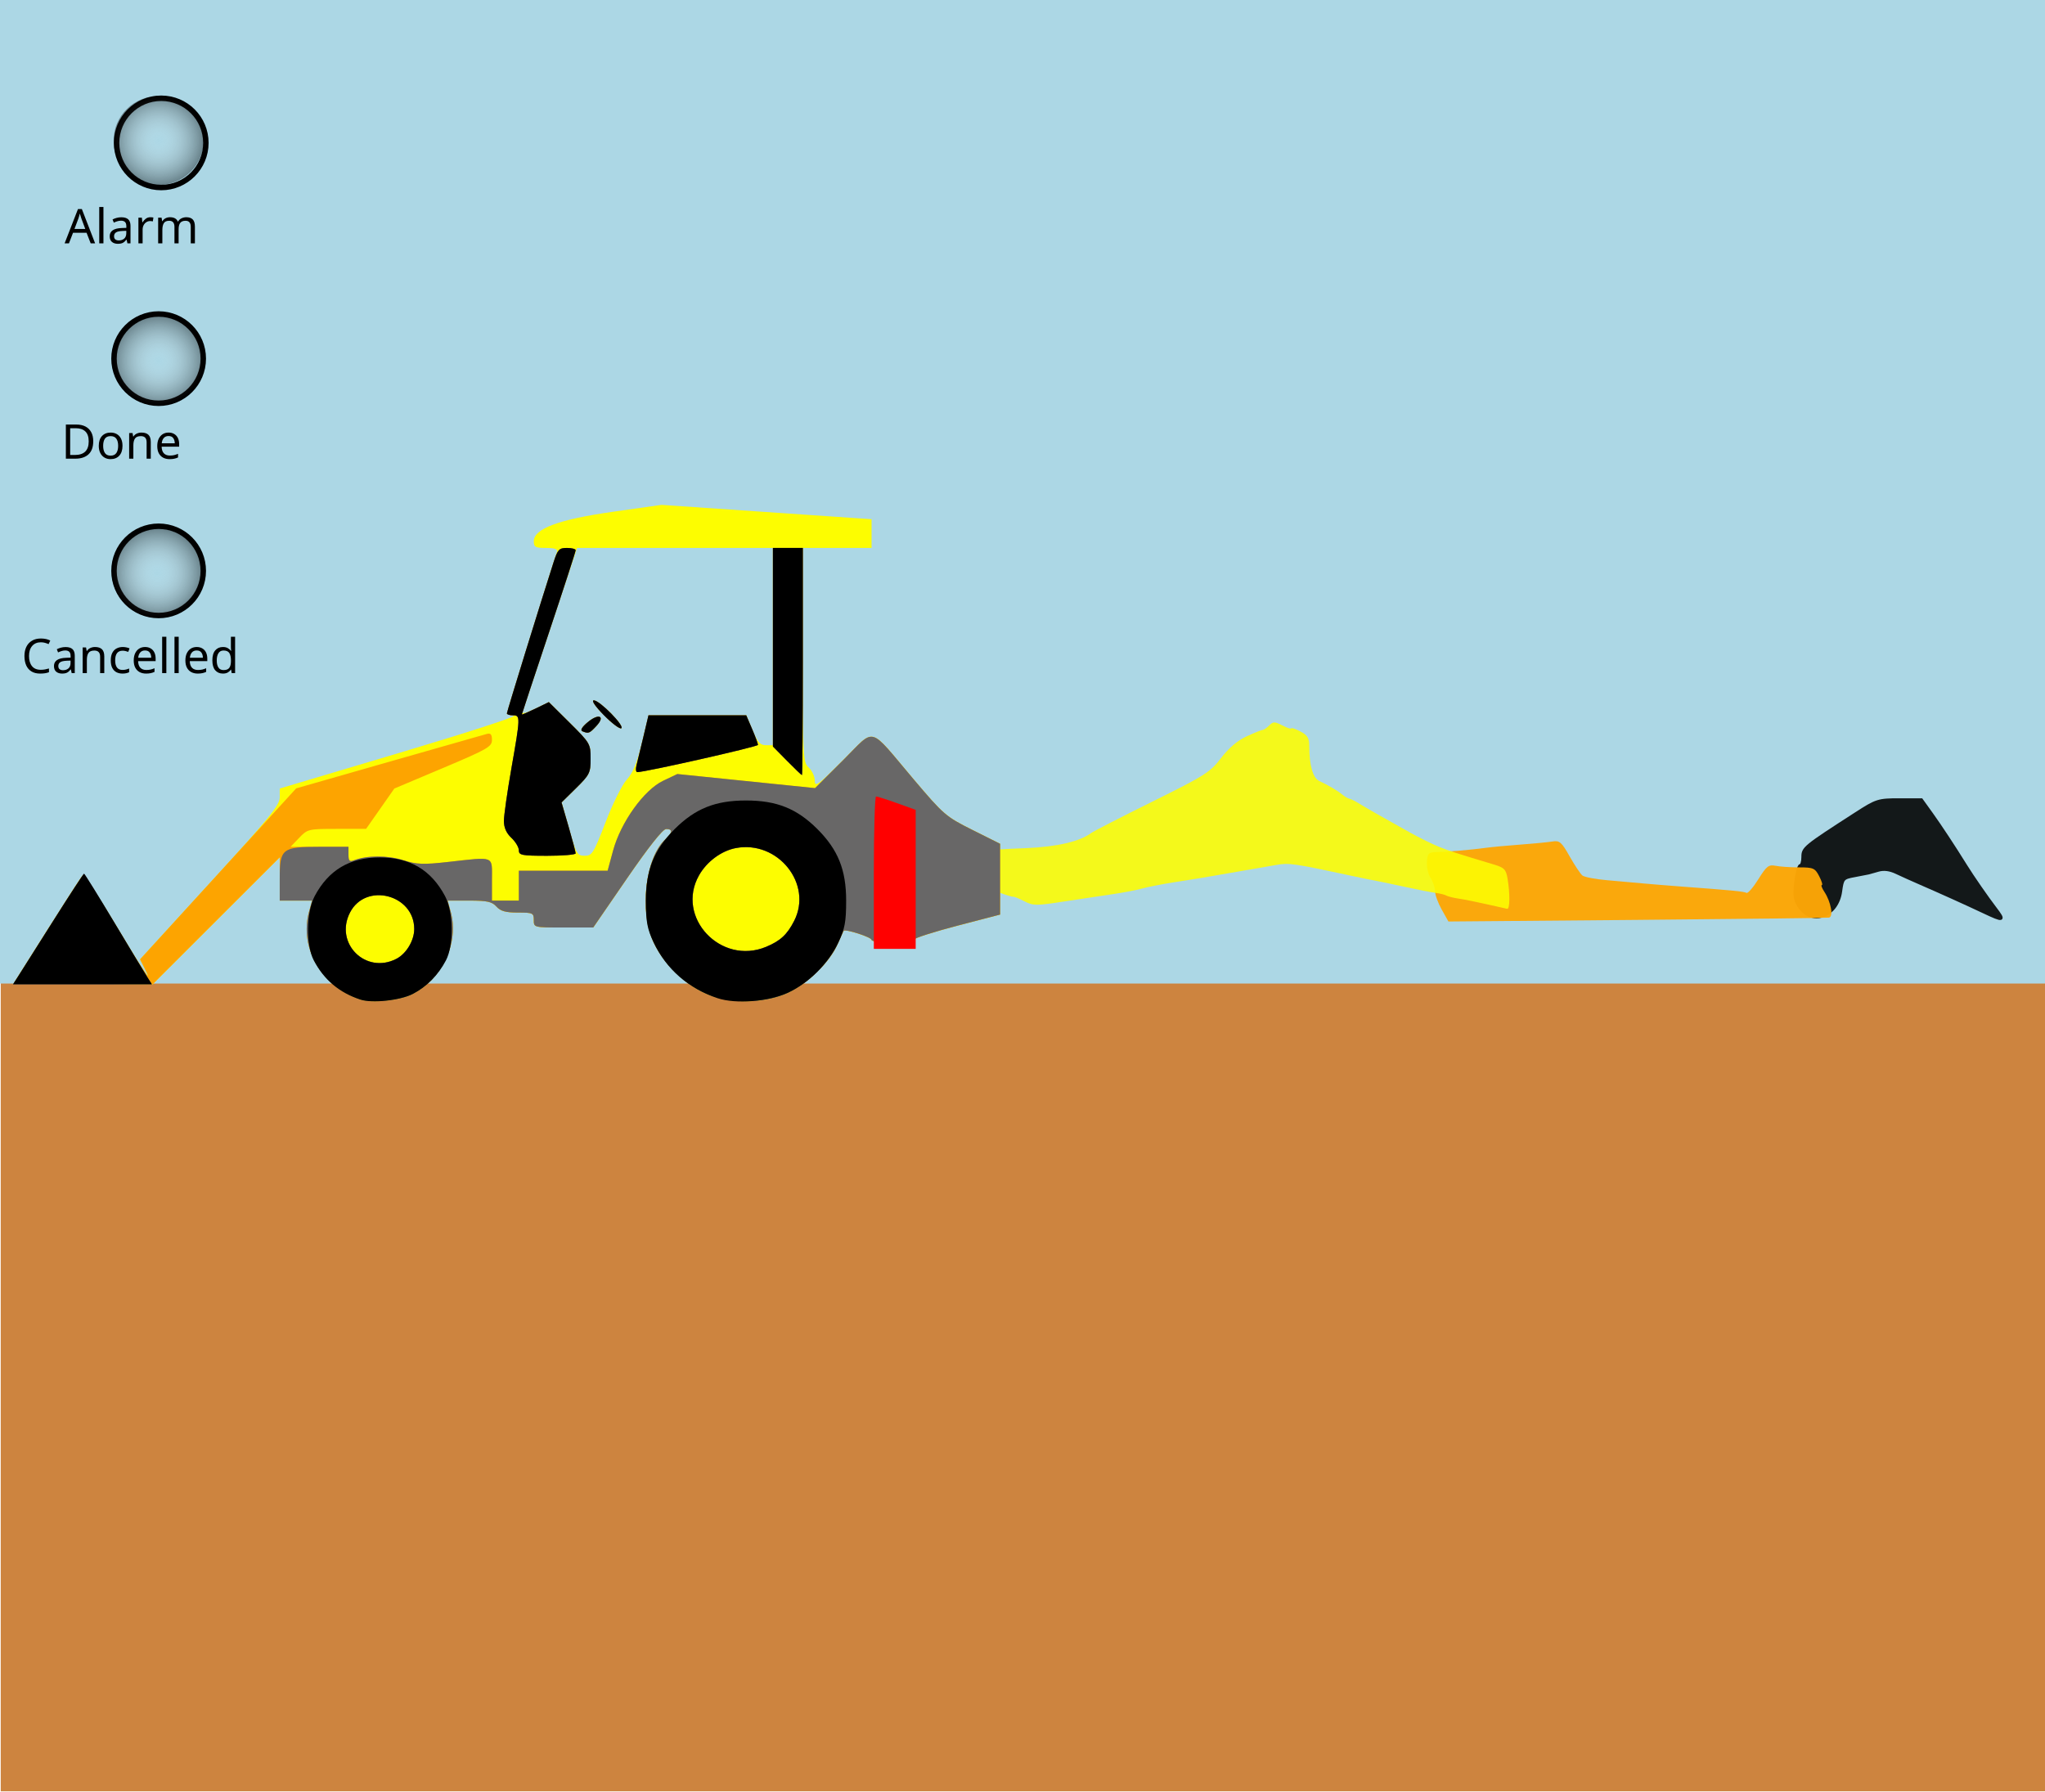
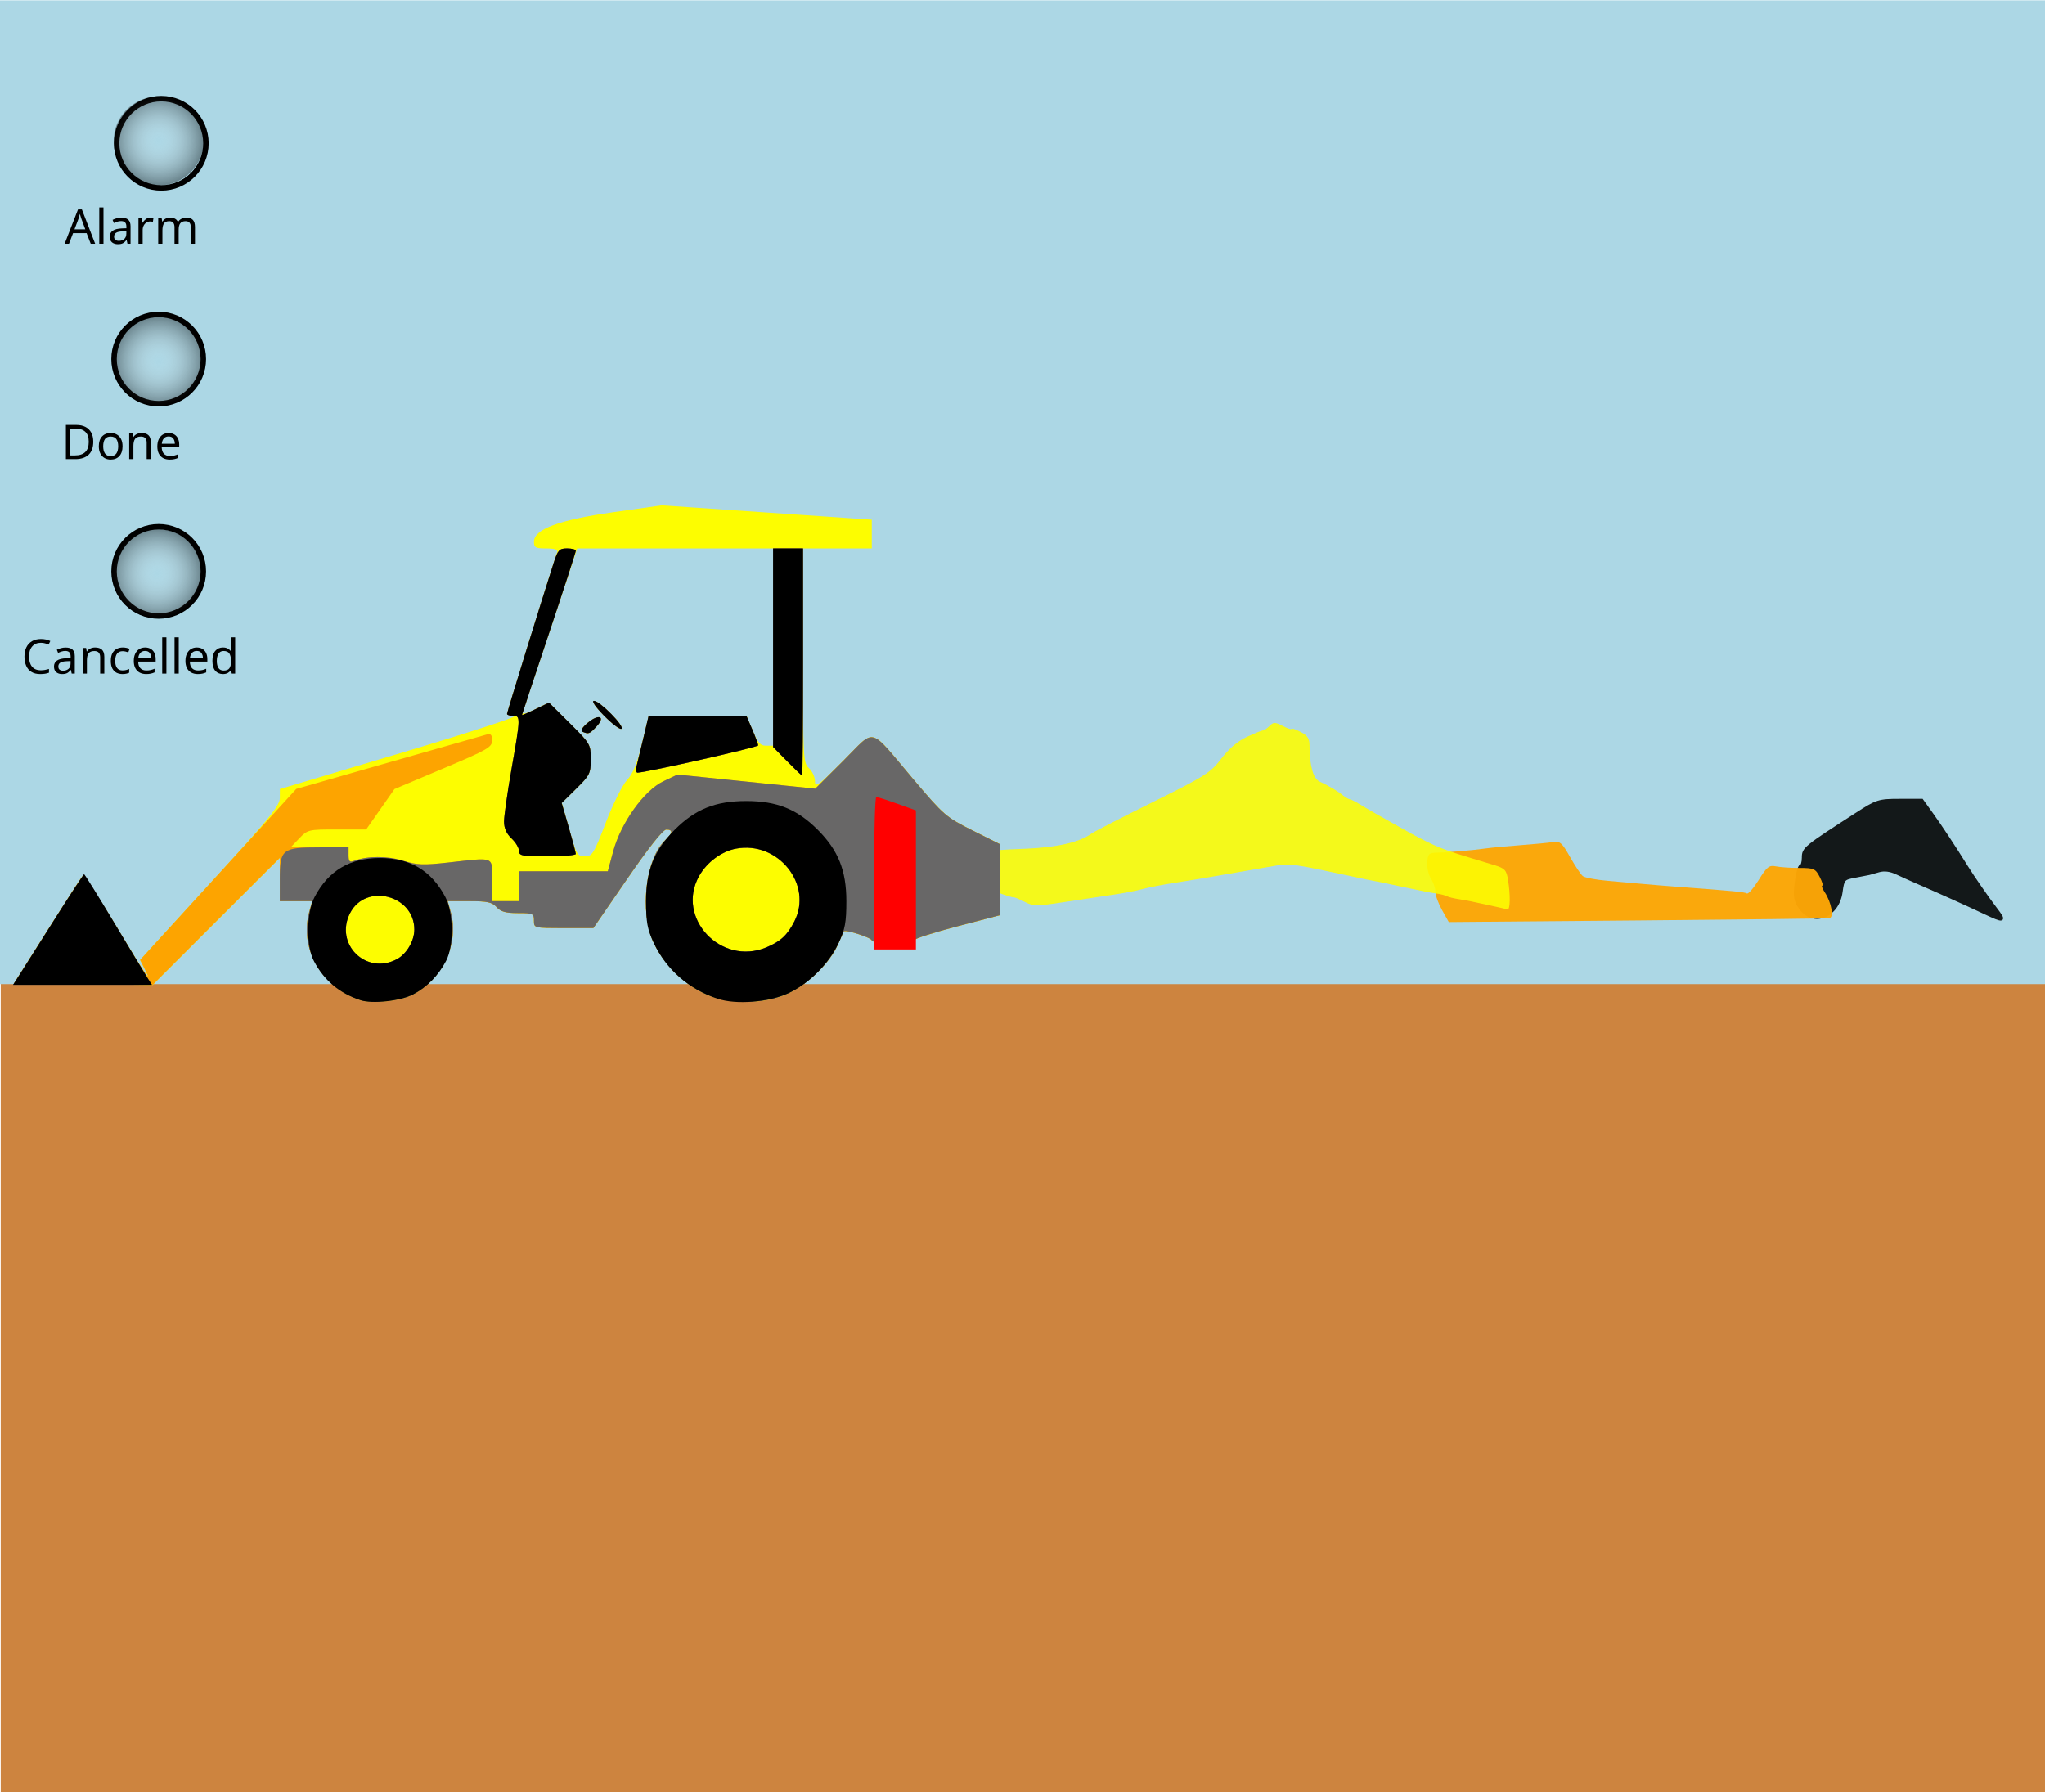
- <svg xmlns="http://www.w3.org/2000/svg" xmlns:xlink="http://www.w3.org/1999/xlink" width="684.173" height="599.379" id="svg2" version="1.0">
+ <svg xmlns="http://www.w3.org/2000/svg" xmlns:xlink="http://www.w3.org/1999/xlink" width="684.173" height="599.379" id="svg2" version="1.0" viewBox="0 0 684 599">
  <defs id="defs4">
    <radialGradient r="36.904" fy="122.934" fx="124.753" cy="122.934" cx="124.753" gradientTransform="matrix(1,0,0,0.98913,0,1.336244)" gradientUnits="userSpaceOnUse" id="radialGradient2196" xlink:href="#linearGradient3528" />
    <radialGradient r="36.904" fy="122.934" fx="124.753" cy="122.934" cx="124.753" gradientTransform="matrix(1,0,0,0.98913,0,1.336244)" gradientUnits="userSpaceOnUse" id="radialGradient17974" xlink:href="#linearGradient3528" />
    <linearGradient y2="186.411" x2="82.849" y1="0" x1="0" gradientTransform="matrix(0.627646,0,0,1.593255,57.96866,54.71846)" gradientUnits="userSpaceOnUse" id="linearGradient17067" xlink:href="#back" />
    <radialGradient r="340.963" fy="350.824" fx="298.125" cy="350.824" cx="298.125" gradientTransform="matrix(1,0,0,1.112913,0,-39.61257)" gradientUnits="userSpaceOnUse" id="radialGradient17054" xlink:href="#linearGradient3528" />
    <radialGradient r="340.963" fy="350.824" fx="298.125" cy="350.824" cx="298.125" gradientTransform="matrix(1,0,0,1.112913,0,-39.61257)" gradientUnits="userSpaceOnUse" id="radialGradient17052" xlink:href="#linearGradient3528" />
    <radialGradient r="340.963" fy="350.824" fx="298.125" cy="350.824" cx="298.125" gradientTransform="matrix(1,0,0,1.112913,0,-39.61257)" gradientUnits="userSpaceOnUse" id="radialGradient17050" xlink:href="#linearGradient3528" />
    <radialGradient r="340.963" fy="350.824" fx="298.125" cy="350.824" cx="298.125" gradientTransform="matrix(1,0,0,1.112913,0,-39.61257)" gradientUnits="userSpaceOnUse" id="radialGradient17048" xlink:href="#linearGradient3528" />
    <radialGradient r="340.963" fy="350.824" fx="298.125" cy="350.824" cx="298.125" gradientTransform="matrix(1,0,0,1.112913,0,-39.61257)" gradientUnits="userSpaceOnUse" id="radialGradient17046" xlink:href="#linearGradient3528" />
    <radialGradient r="340.963" fy="350.824" fx="298.125" cy="350.824" cx="298.125" gradientTransform="matrix(1,0,0,1.112913,0,-39.61257)" gradientUnits="userSpaceOnUse" id="radialGradient17044" xlink:href="#linearGradient3528" />
    <radialGradient r="340.963" fy="350.824" fx="298.125" cy="350.824" cx="298.125" gradientTransform="matrix(1,0,0,1.112913,0,-39.61257)" gradientUnits="userSpaceOnUse" id="radialGradient17042" xlink:href="#linearGradient3528" />
    <radialGradient r="340.963" fy="350.824" fx="298.125" cy="350.824" cx="298.125" gradientTransform="matrix(1,0,0,1.112913,0,-39.61257)" gradientUnits="userSpaceOnUse" id="radialGradient17040" xlink:href="#linearGradient3528" />
    <radialGradient r="312.881" fy="420.37" fx="356.638" cy="420.37" cx="356.638" gradientTransform="matrix(0.420135,0,0,0.457467,505.0828,124.9475)" gradientUnits="userSpaceOnUse" id="radialGradient17020" xlink:href="#linearGradient3528" />
    <radialGradient r="44" fy="265" fx="65" cy="265" cx="65" gradientUnits="userSpaceOnUse" id="radialGradient15190" xlink:href="#b" />
    <radialGradient r="44" fy="265" fx="65" cy="265" cx="65" gradientUnits="userSpaceOnUse" id="radialGradient15112" xlink:href="#b" />
    <linearGradient y2="186.411" x2="82.849" y1="0" x1="0" gradientTransform="matrix(0.635938,0,0,1.113422,218.1939,55.85133)" gradientUnits="userSpaceOnUse" id="linearGradient15110" xlink:href="#back" />
    <linearGradient id="linearGradient3528">
      <stop id="stop3530" offset="0" style="stop-color:white;stop-opacity:0;" />
      <stop id="stop3532" offset="1" style="stop-color:black;stop-opacity:0.392;" />
    </linearGradient>
    <linearGradient id="linearGradient2070">
      <stop id="stop2072" offset="0" style="stop-color:#ff0000;stop-opacity:1;" />
      <stop id="stop2074" offset="1" style="stop-color:#9a1a00;stop-opacity:1;" />
    </linearGradient>
    <linearGradient id="linearGradient14993" x1="0" y1="0" x2="0.4" y2="0.9">
      <stop stop-color="#5c656c" offset="0" id="stop14946" />
      <stop stop-color="#aab2b7" offset="1" id="stop14948" />
    </linearGradient>
    <radialGradient cx="0.5" cy="0.5" r="0.5" fx="0.5" fy="0.5" id="radialGradient14997">
      <stop stop-color="#fc7474" offset="0" id="stop14951" />
      <stop stop-color="#d53a3a" offset="0.7" id="stop14953" />
      <stop stop-color="#af0000" offset="1" id="stop14955" />
    </radialGradient>
    <radialGradient cx="0.5" cy="0.5" r="0.5" fx="0.5" fy="0.5" id="radialGradient15002">
      <stop stop-color="#fcfc74" offset="0" id="stop14958" />
      <stop stop-color="#d4d53a" offset="0.7" id="stop14960" />
      <stop stop-color="#afa500" offset="1" id="stop14962" />
    </radialGradient>
    <radialGradient cx="0.5" cy="0.5" r="0.5" fx="0.5" fy="0.5" id="radialGradient15007">
      <stop stop-color="#4d4d4d" offset="0" id="stop14965" />
      <stop stop-color="#1a1a1a" offset="0.7" id="stop14967" />
      <stop stop-color="#000000" offset="1" id="stop14969" />
    </radialGradient>
    <linearGradient x1="0" y1="0" x2="0" y2="1.05" id="linearGradient15012">
      <stop stop-color="#fff" stop-opacity="0.9;" offset="0" id="stop14972" />
      <stop stop-color="#fff" stop-opacity="0.2;" offset="0.7" id="stop14974" />
      <stop stop-color="#fff" stop-opacity="0.3;" offset="1" id="stop14976" />
    </linearGradient>
    <path d="M 35,50 C 40.909,38.921 52.443,32 65,32 C 77.557,32 89.091,38.921 95,50 C 97,53.333 97,56.667 95,60 C 75,72 55,72 35,60 C 33,56.667 33,53.333 35,50 z" id="path15017" />
    <linearGradient gradientUnits="userSpaceOnUse" gradientTransform="scale(0.627646,1.593255)" id="back" x1="0" y1="0" x2="82.849" y2="186.411">
      <stop stop-color="#5c656c" offset="0" id="stop14861" />
      <stop stop-color="#aab2b7" offset="1" id="stop14863" />
    </linearGradient>
    <radialGradient gradientUnits="userSpaceOnUse" cx="65" cy="65" r="44" fx="65" fy="65" id="r">
      <stop stop-color="#fc7474" offset="0" id="stop14866" />
      <stop stop-color="#d53a3a" offset="0.7" id="stop14868" />
      <stop stop-color="#af0000" offset="1" id="stop14870" />
    </radialGradient>
    <radialGradient gradientUnits="userSpaceOnUse" cx="65" cy="165" r="44" fx="65" fy="165" id="y">
      <stop stop-color="#fcfc74" offset="0" id="stop14873" />
      <stop stop-color="#d4d53a" offset="0.7" id="stop14875" />
      <stop stop-color="#afa500" offset="1" id="stop14877" />
    </radialGradient>
    <radialGradient gradientUnits="userSpaceOnUse" cx="65" cy="265" r="44" fx="65" fy="265" id="b">
      <stop stop-color="#4d4d4d" offset="0" id="stop14880" />
      <stop stop-color="#1a1a1a" offset="0.7" id="stop14882" />
      <stop stop-color="#000000" offset="1" id="stop14884" />
    </radialGradient>
    <linearGradient x1="0" y1="0" x2="0" y2="1.05" id="rg">
      <stop style="stop-color:white;stop-opacity:0.773;" stop-color="#fff" stop-opacity="0.9;" offset="0" id="stop14887" />
      <stop style="stop-color:white;stop-opacity:0.052;" stop-color="#fff" stop-opacity="0.2;" offset="0.7" id="stop14889" />
      <stop style="stop-color:white;stop-opacity:0.216;" stop-color="#fff" stop-opacity="0.3;" offset="1" id="stop14891" />
    </linearGradient>
    <path d="M 35,50 C 40.909,38.921 52.443,32 65,32 C 77.557,32 89.091,38.921 95,50 C 97,53.333 97,56.667 95,60 C 75,72 55,72 35,60 C 33,56.667 33,53.333 35,50 z" id="reflex" />
    <linearGradient id="linearGradient2876" y2="1.05" x2="0" y1="0" x1="0">
      <stop style="stop-color:white;stop-opacity:0.902;" id="stop2878" offset="0" stop-opacity="0.9;" stop-color="#fff" />
      <stop id="stop2880" offset="0.7" stop-opacity="0.2;" stop-color="#fff" />
      <stop id="stop2882" offset="1" stop-opacity="0.3;" stop-color="#fff" />
    </linearGradient>
    <radialGradient xlink:href="#linearGradient3528" id="radialGradient2685" gradientUnits="userSpaceOnUse" gradientTransform="matrix(1,0,0,0.98913,0,1.336244)" cx="124.753" cy="122.934" fx="124.753" fy="122.934" r="36.904" />
    <radialGradient xlink:href="#linearGradient3528" id="radialGradient3479" gradientUnits="userSpaceOnUse" gradientTransform="matrix(1,0,0,0.98913,0,1.336244)" cx="124.753" cy="122.934" fx="124.753" fy="122.934" r="36.904" />
    <radialGradient xlink:href="#linearGradient3528" id="radialGradient3483" gradientUnits="userSpaceOnUse" gradientTransform="matrix(1,0,0,0.98913,0,1.336244)" cx="124.753" cy="122.934" fx="124.753" fy="122.934" r="36.904" />
  </defs>
  <g id="layer1" transform="translate(-37.04823,-504.5025)">
    <path id="path3299" d="M 37.294,964.348 L 37.294,824.815 L 379.258,824.815 L 721.221,824.815 L 721.221,964.348 L 721.221,1103.882 L 379.258,1103.882 L 37.294,1103.882 L 37.294,964.348 z" style="fill:#cd843f" />
    <path id="path3301" d="M 37.048,669.05 L 37.048,504.503 L 379.135,504.503 L 721.221,504.503 L 721.221,669.05 L 721.221,833.598 L 379.135,833.598 L 37.048,833.598 L 37.048,669.05 z" style="fill:#acd7e5" />
    <path style="fill:none;fill-rule:evenodd;stroke:none;stroke-width:0.556px;stroke-linecap:butt;stroke-linejoin:miter;stroke-opacity:1" d="M 330.661,811.25 C 330.661,811.932 330.661,814.508 330.661,816.113 C 330.661,817.633 330.661,819.153 330.661,820.673 C 330.661,822.193 330.661,823.713 330.661,825.232 C 330.661,826.752 330.661,828.272 330.661,829.792 C 330.661,830.096 330.661,830.4 330.661,830.704" id="path2644" />
    <path id="path2646" d="M 330.661,830.704 C 330.661,830.022 330.661,827.445 330.661,825.84 C 330.661,824.321 330.661,822.801 330.661,821.281 C 330.661,819.761 330.661,818.241 330.661,816.721 C 330.661,815.201 330.661,813.682 330.661,812.162 C 330.661,811.858 330.661,811.554 330.661,811.25" style="fill:none;fill-rule:evenodd;stroke:none;stroke-width:0.556px;stroke-linecap:butt;stroke-linejoin:miter;stroke-opacity:1" />
    <g id="boom">
      <g id="stick">
        <g id="bucket">
          <g transform="translate(8.966649,-0.8387151)" id="bucketInner" style="opacity:0.89;fill:#ff0000;stroke:#000000">
            <path id="path2431" d="M 691.748,810.465 C 686.112,807.798 676.959,803.666 670.25,800.759 C 667.776,799.687 664.292,798.117 662.508,797.271 C 660.342,796.243 658.347,795.99 656.506,796.51 C 654.989,796.938 653.523,797.352 653.248,797.429 C 652.973,797.507 650.893,797.911 648.625,798.327 C 644.644,799.059 644.48,799.24 643.883,803.602 C 642.763,811.769 634.58,815.035 630.299,809.023 C 628.539,806.551 628.316,805.227 628.869,800.523 C 629.229,797.459 629.911,794.952 630.386,794.952 C 630.86,794.952 631.248,793.677 631.248,792.118 C 631.248,789.113 631.723,788.724 648.966,777.606 C 655.888,773.142 656.484,772.952 663.546,772.952 L 670.909,772.952 L 674.321,777.702 C 677.217,781.734 681.761,788.632 685.752,795.055 C 688.021,798.707 692.858,805.695 695.544,809.202 C 698.871,813.546 698.513,813.666 691.748,810.465 z" style="fill:#000000" />
          </g>
          <path transform="matrix(1.459599,0,0,1.459599,-277.6721,315.1453)" d="M 680.133,328.604 A 46.685,46.685 0 1 1 586.762,328.604 A 46.685,46.685 0 1 1 680.133,328.604 z" id="path2521" style="fill:none;fill-opacity:0.875;stroke:none;stroke-width:5;stroke-miterlimit:4;stroke-dasharray:none;stroke-opacity:1" />
        </g>
        <path id="bla" d="M 519.394,808.859 C 518.164,806.669 517.156,803.91 517.156,802.728 C 517.156,801.546 516.492,799.565 515.68,798.326 C 514.868,797.087 514.306,794.628 514.43,792.863 C 514.63,790.026 515.005,789.648 517.656,789.604 C 521.28,789.544 529.361,788.851 534.156,788.187 C 536.081,787.921 541.256,787.437 545.656,787.112 C 550.056,786.787 554.887,786.32 556.391,786.074 C 558.826,785.675 559.463,786.222 562.191,791.057 C 563.877,794.043 565.796,796.92 566.456,797.449 C 567.116,797.978 570.806,798.685 574.656,799.019 C 578.506,799.354 583.906,799.836 586.656,800.09 C 589.406,800.344 594.806,800.786 598.656,801.072 C 616.774,802.419 620.567,802.785 621.336,803.26 C 621.791,803.542 623.577,801.497 625.305,798.717 C 628.045,794.309 628.78,793.731 631.052,794.197 C 632.484,794.491 636.016,794.73 638.9,794.728 C 643.702,794.725 644.273,794.975 645.676,797.687 C 646.519,799.316 646.92,800.649 646.567,800.649 C 646.215,800.649 646.594,801.669 647.41,802.914 C 649.636,806.311 650.521,811.268 648.949,811.54 C 648.238,811.662 619.301,812.006 584.644,812.302 L 521.633,812.841 L 519.394,808.859 z" style="opacity:0.966;fill:#fda605;stroke:none" />
      </g>
      <path style="opacity:0.89;fill:#fdfd02;stroke:none;stroke-opacity:1" d="M 534.551,807.085 C 531.251,806.328 527.04,805.483 525.193,805.208 C 523.346,804.932 521.444,804.465 520.967,804.17 C 520.489,803.875 518.85,803.466 517.325,803.263 C 515.799,803.059 511.176,802.153 507.051,801.249 C 502.926,800.346 498.651,799.45 497.551,799.258 C 496.451,799.067 493.301,798.427 490.551,797.835 C 469.685,793.35 468.403,793.16 464.051,793.913 C 461.576,794.34 455.726,795.358 451.051,796.173 C 439.477,798.191 437.613,798.503 429.551,799.764 C 425.701,800.366 420.976,801.297 419.051,801.832 C 417.126,802.367 412.626,803.223 409.051,803.734 C 405.476,804.245 398.138,805.35 392.744,806.189 C 383.742,807.588 382.674,807.578 379.744,806.063 C 377.988,805.155 376.326,804.476 376.051,804.554 C 375.377,804.746 366.715,801.543 365.919,800.807 C 365.571,800.485 365.076,797.88 364.82,795.018 C 364.264,788.811 363.833,788.997 380.386,788.287 C 390.67,787.847 398.255,786.089 402.051,783.268 C 402.876,782.655 412.123,777.907 422.6,772.717 C 440.165,764.015 441.954,762.881 445.561,758.149 C 448.127,754.782 451.083,752.278 454.154,750.87 C 456.728,749.688 459.141,748.722 459.514,748.722 C 459.888,748.722 460.866,748.05 461.687,747.229 C 463.01,745.906 463.512,745.909 466.115,747.255 C 467.73,748.09 469.051,748.525 469.051,748.222 C 469.051,747.919 470.401,748.369 472.051,749.222 C 474.438,750.457 475.054,751.432 475.062,753.998 C 475.085,760.622 476.295,764.861 478.445,765.844 C 481.34,767.169 484.572,769.08 486.195,770.426 C 486.941,771.045 488.001,771.654 488.551,771.778 C 489.101,771.902 490.451,772.565 491.551,773.252 C 493.742,774.619 499.29,777.784 508.551,782.95 C 511.851,784.791 516.351,787.009 518.551,787.88 C 522.223,789.334 524.802,790.165 536.69,793.728 C 540.351,794.826 540.899,795.388 541.429,798.596 C 542.263,803.637 542.198,808.747 541.301,808.592 C 540.889,808.52 537.851,807.842 534.551,807.085 z" id="path2404" />
    </g>
    <g id="g3241" transform="translate(-3.43998,18.18275)">
      <path style="fill:#fdfd00" d="M 161.069,820.789 C 148.156,816.554 140.536,803.523 143.884,791.398 L 144.915,787.664 L 139.495,787.664 L 134.076,787.664 L 134.076,780.423 L 134.076,773.182 L 112.798,794.442 L 91.521,815.702 L 68.347,815.433 L 45.173,815.164 L 56.217,797.664 C 62.291,788.039 67.619,779.787 68.056,779.327 C 68.493,778.866 73.242,785.841 78.609,794.827 C 87.8,810.215 92.164,816.799 88.83,810.249 L 87.347,807.334 L 110.711,781.773 C 130.371,760.265 134.077,755.732 134.085,753.188 L 134.094,750.164 L 174.335,738.164 C 196.467,731.564 213.563,726.02 212.326,725.845 C 211.088,725.669 210.076,725.289 210.076,725 C 210.076,724.501 225.859,673.547 226.829,670.914 C 227.151,670.042 226.047,669.664 223.183,669.664 C 219.59,669.664 219.076,669.383 219.078,667.414 C 219.083,663.219 227.4,660.132 245.681,657.54 L 261.786,655.257 L 296.931,657.654 L 332.076,660.051 L 332.076,664.858 L 332.076,669.664 L 320.576,669.664 L 309.076,669.664 L 309.076,705.509 C 309.076,740.084 309.147,741.418 311.076,743.164 C 312.176,744.16 313.076,746.133 313.076,747.549 C 313.076,749.834 314.144,749.061 322.536,740.704 C 333.614,729.672 330.773,728.913 346.076,746.993 C 356.185,758.936 356.92,759.57 365.826,764.024 L 375.076,768.651 L 375.076,780.493 L 375.076,792.336 L 360.826,796.049 C 352.988,798.091 346.426,800.19 346.243,800.713 C 345.825,801.904 332.076,801.983 332.076,800.794 C 332.076,799.914 323.251,797.06 322.744,797.776 C 322.593,797.99 321.641,800.068 320.629,802.394 C 318.099,808.214 310.669,815.477 304.076,818.578 C 296.174,822.294 283.963,822.29 276.076,818.57 C 269.062,815.261 262.479,808.678 259.17,801.664 C 254.28,791.296 256.368,773.235 263.168,767.08 C 265.547,764.928 265.607,763.649 263.326,763.714 C 262.214,763.745 257.451,769.764 250.268,780.214 L 238.96,796.664 L 229.018,796.664 C 219.08,796.664 219.076,796.663 219.076,794.164 C 219.076,791.809 218.766,791.664 213.731,791.664 C 209.656,791.664 207.956,791.189 206.576,789.664 C 205.082,788.014 203.496,787.664 197.501,787.664 L 190.237,787.664 L 191.268,791.398 C 194.15,801.835 188.417,813.98 178.164,819.159 C 174.291,821.116 164.819,822.019 161.069,820.789 z M 243.097,761.414 C 245.488,755.202 248.671,748.821 250.203,747.164 C 252.212,744.992 253.6,741.612 255.233,734.914 L 257.487,725.664 L 273.837,725.664 L 290.187,725.664 L 292.265,730.664 C 293.93,734.67 294.813,735.664 296.709,735.664 L 299.076,735.664 L 299.076,702.664 L 299.076,669.664 L 266.312,669.664 L 233.548,669.664 L 224.668,696.414 C 219.784,711.127 215.572,723.748 215.307,724.462 C 214.997,725.296 216.484,724.954 219.467,723.505 L 224.108,721.25 L 231.092,728.18 C 237.905,734.941 238.076,735.234 238.076,740.175 C 238.076,744.907 237.758,745.552 233.232,750.011 L 228.387,754.782 L 230.913,763.723 C 233.282,772.107 233.605,772.664 236.102,772.664 C 238.572,772.664 239.08,771.847 243.097,761.414 z M 235.342,731.007 C 234.549,730.687 235.168,729.616 237.071,728.014 C 240.807,724.871 243.156,725.885 239.977,729.27 C 237.648,731.749 237.403,731.841 235.342,731.007 z M 242.532,725.619 C 239.661,722.705 238.271,720.664 239.155,720.664 C 241.107,720.664 249.552,729.252 248.338,730.002 C 247.829,730.317 245.216,728.345 242.532,725.619 z" id="path3232" />
      <path style="fill:#fda400" d="M 161.069,820.789 C 148.156,816.554 140.536,803.523 143.884,791.398 L 144.915,787.664 L 139.495,787.664 L 134.076,787.664 L 134.076,780.423 L 134.076,773.182 L 112.798,794.442 L 91.521,815.702 L 68.347,815.433 L 45.173,815.164 L 56.217,797.664 C 62.291,788.039 67.619,779.787 68.056,779.327 C 68.493,778.866 73.242,785.841 78.609,794.827 C 87.801,810.217 92.164,816.8 88.829,810.246 L 87.344,807.327 L 113.46,778.72 L 139.576,750.113 L 170.576,741.243 C 187.626,736.364 202.363,732.161 203.326,731.902 C 204.648,731.546 205.076,732.036 205.076,733.909 C 205.076,736.164 203.606,737.007 188.748,743.275 L 172.419,750.164 L 167.691,756.914 L 162.963,763.664 L 153.206,763.664 C 143.671,763.664 143.385,763.732 140.576,766.664 L 137.702,769.664 L 147.389,769.664 L 157.076,769.664 L 157.076,772.271 C 157.076,774.346 157.433,774.74 158.826,774.2 C 163.185,772.511 170.067,772.475 175.277,774.114 C 179.952,775.584 182.009,775.67 190.344,774.74 C 206.234,772.969 205.076,772.503 205.076,780.664 L 205.076,787.664 L 209.576,787.664 L 214.076,787.664 L 214.076,782.664 L 214.076,777.664 L 228.927,777.664 L 243.779,777.664 L 245.594,770.958 C 248.163,761.468 255.925,750.629 262.337,747.578 L 267.098,745.312 L 290.135,747.67 L 313.172,750.028 L 322.585,740.655 C 333.606,729.679 330.775,728.916 346.076,746.993 C 356.185,758.936 356.92,759.57 365.826,764.024 L 375.076,768.651 L 375.076,780.493 L 375.076,792.336 L 360.826,796.049 C 352.988,798.091 346.426,800.19 346.243,800.713 C 345.825,801.904 332.076,801.983 332.076,800.794 C 332.076,799.914 323.251,797.06 322.744,797.776 C 322.593,797.99 321.641,800.068 320.629,802.394 C 318.099,808.214 310.669,815.477 304.076,818.578 C 296.174,822.294 283.963,822.29 276.076,818.57 C 269.062,815.261 262.479,808.678 259.17,801.664 C 254.28,791.296 256.368,773.235 263.168,767.08 C 265.547,764.928 265.607,763.649 263.326,763.714 C 262.214,763.745 257.451,769.764 250.268,780.214 L 238.96,796.664 L 229.018,796.664 C 219.08,796.664 219.076,796.663 219.076,794.164 C 219.076,791.809 218.766,791.664 213.731,791.664 C 209.656,791.664 207.956,791.189 206.576,789.664 C 205.082,788.014 203.496,787.664 197.501,787.664 L 190.237,787.664 L 191.268,791.398 C 194.15,801.835 188.417,813.98 178.164,819.159 C 174.291,821.116 164.819,822.019 161.069,820.789 z M 173.109,807.147 C 176.437,805.426 179.076,801.011 179.076,797.164 C 179.076,785.624 162.859,781.448 157.593,791.631 C 152.273,801.919 162.821,812.467 173.109,807.147 z M 296.821,803.126 C 301.572,801.141 303.843,799.037 306.182,794.454 C 312.488,782.099 300.763,767.437 286.688,770.077 C 281.845,770.986 276.962,774.596 274.358,779.194 C 266.409,793.228 281.65,809.465 296.821,803.126 z M 214.076,770.838 C 214.076,769.834 212.951,767.956 211.576,766.664 C 209.889,765.08 209.076,763.242 209.076,761.017 C 209.076,759.204 210.201,751.306 211.576,743.467 C 214.615,726.14 214.629,725.664 212.076,725.664 C 210.976,725.664 210.076,725.375 210.076,725.021 C 210.076,724.463 221.372,687.895 225.709,674.414 C 227.07,670.181 227.554,669.664 230.156,669.664 C 231.762,669.664 233.076,670.011 233.076,670.435 C 233.076,670.859 229.026,683.337 224.076,698.164 C 219.126,712.991 215.076,725.238 215.076,725.38 C 215.076,725.522 217.108,724.651 219.592,723.444 L 224.108,721.25 L 231.092,728.18 C 237.905,734.941 238.076,735.234 238.076,740.175 C 238.076,744.91 237.759,745.551 233.214,750.028 L 228.353,754.816 L 230.714,762.939 C 232.013,767.406 233.076,771.422 233.076,771.863 C 233.076,772.304 228.801,772.664 223.576,772.664 C 215.045,772.664 214.076,772.478 214.076,770.838 z M 303.788,740.88 L 299.076,736.095 L 299.076,702.88 L 299.076,669.664 L 304.076,669.664 L 309.076,669.664 L 309.076,707.664 C 309.076,728.564 308.946,745.664 308.788,745.664 C 308.63,745.664 306.38,743.511 303.788,740.88 z M 253.432,742.414 C 253.756,741.177 254.791,736.902 255.731,732.914 L 257.442,725.664 L 273.794,725.664 L 290.147,725.664 L 292.111,730.247 C 293.192,732.768 294.076,735.158 294.076,735.559 C 294.076,736.169 256.34,744.686 253.709,744.67 C 253.233,744.667 253.108,743.652 253.432,742.414 z M 235.342,731.007 C 234.549,730.687 235.168,729.616 237.071,728.014 C 240.807,724.871 243.156,725.885 239.977,729.27 C 237.648,731.749 237.403,731.841 235.342,731.007 z M 242.532,725.619 C 239.661,722.705 238.271,720.664 239.155,720.664 C 241.107,720.664 249.552,729.252 248.338,730.002 C 247.829,730.317 245.216,728.345 242.532,725.619 z" id="path3230" />
      <path style="fill:#686767" d="M 161.069,820.789 C 148.156,816.554 140.536,803.523 143.884,791.398 L 144.915,787.664 L 139.495,787.664 L 134.076,787.664 L 134.076,780.319 C 134.076,770.265 134.828,769.664 147.405,769.664 L 157.076,769.664 L 157.076,772.271 C 157.076,774.346 157.433,774.74 158.826,774.2 C 163.185,772.511 170.067,772.475 175.277,774.114 C 179.952,775.584 182.009,775.67 190.344,774.74 C 206.234,772.969 205.076,772.503 205.076,780.664 L 205.076,787.664 L 209.576,787.664 L 214.076,787.664 L 214.076,782.664 L 214.076,777.664 L 228.927,777.664 L 243.779,777.664 L 245.594,770.958 C 248.163,761.468 255.925,750.629 262.337,747.578 L 267.098,745.312 L 290.135,747.67 L 313.172,750.028 L 322.585,740.655 C 333.606,729.679 330.775,728.916 346.076,746.993 C 356.185,758.936 356.92,759.57 365.826,764.024 L 375.076,768.651 L 375.076,780.493 L 375.076,792.336 L 360.826,796.049 C 352.988,798.091 346.426,800.19 346.243,800.713 C 345.825,801.904 332.076,801.983 332.076,800.794 C 332.076,799.914 323.251,797.06 322.744,797.776 C 322.593,797.99 321.641,800.068 320.629,802.394 C 318.099,808.214 310.669,815.477 304.076,818.578 C 296.174,822.294 283.963,822.29 276.076,818.57 C 269.062,815.261 262.479,808.678 259.17,801.664 C 254.28,791.296 256.368,773.235 263.168,767.08 C 265.547,764.928 265.607,763.649 263.326,763.714 C 262.214,763.745 257.451,769.764 250.268,780.214 L 238.96,796.664 L 229.018,796.664 C 219.08,796.664 219.076,796.663 219.076,794.164 C 219.076,791.809 218.766,791.664 213.731,791.664 C 209.656,791.664 207.956,791.189 206.576,789.664 C 205.082,788.014 203.496,787.664 197.501,787.664 L 190.237,787.664 L 191.268,791.398 C 194.15,801.835 188.417,813.98 178.164,819.159 C 174.291,821.116 164.819,822.019 161.069,820.789 z M 173.109,807.147 C 176.437,805.426 179.076,801.011 179.076,797.164 C 179.076,785.624 162.859,781.448 157.593,791.631 C 152.273,801.919 162.821,812.467 173.109,807.147 z M 296.821,803.126 C 301.572,801.141 303.843,799.037 306.182,794.454 C 312.488,782.099 300.763,767.437 286.688,770.077 C 281.845,770.986 276.962,774.596 274.358,779.194 C 266.409,793.228 281.65,809.465 296.821,803.126 z M 46.298,813.414 C 47.097,812.177 52.363,803.852 58.001,794.914 C 63.638,785.977 68.41,778.664 68.603,778.664 C 68.797,778.664 73.337,785.977 78.692,794.914 C 84.047,803.852 89.076,812.177 89.867,813.414 L 91.306,815.664 L 68.076,815.664 L 44.846,815.664 L 46.298,813.414 z M 214.076,770.838 C 214.076,769.834 212.951,767.956 211.576,766.664 C 209.889,765.08 209.076,763.242 209.076,761.017 C 209.076,759.204 210.201,751.306 211.576,743.467 C 214.615,726.14 214.629,725.664 212.076,725.664 C 210.976,725.664 210.076,725.375 210.076,725.021 C 210.076,724.463 221.372,687.895 225.709,674.414 C 227.07,670.181 227.554,669.664 230.156,669.664 C 231.762,669.664 233.076,670.011 233.076,670.435 C 233.076,670.859 229.026,683.337 224.076,698.164 C 219.126,712.991 215.076,725.238 215.076,725.38 C 215.076,725.522 217.108,724.651 219.592,723.444 L 224.108,721.25 L 231.092,728.18 C 237.905,734.941 238.076,735.234 238.076,740.175 C 238.076,744.91 237.759,745.551 233.214,750.028 L 228.353,754.816 L 230.714,762.939 C 232.013,767.406 233.076,771.422 233.076,771.863 C 233.076,772.304 228.801,772.664 223.576,772.664 C 215.045,772.664 214.076,772.478 214.076,770.838 z M 303.788,740.88 L 299.076,736.095 L 299.076,702.88 L 299.076,669.664 L 304.076,669.664 L 309.076,669.664 L 309.076,707.664 C 309.076,728.564 308.946,745.664 308.788,745.664 C 308.63,745.664 306.38,743.511 303.788,740.88 z M 253.432,742.414 C 253.756,741.177 254.791,736.902 255.731,732.914 L 257.442,725.664 L 273.794,725.664 L 290.147,725.664 L 292.111,730.247 C 293.192,732.768 294.076,735.158 294.076,735.559 C 294.076,736.169 256.34,744.686 253.709,744.67 C 253.233,744.667 253.108,743.652 253.432,742.414 z M 235.342,731.007 C 234.549,730.687 235.168,729.616 237.071,728.014 C 240.807,724.871 243.156,725.885 239.977,729.27 C 237.648,731.749 237.403,731.841 235.342,731.007 z M 242.532,725.619 C 239.661,722.705 238.271,720.664 239.155,720.664 C 241.107,720.664 249.552,729.252 248.338,730.002 C 247.829,730.317 245.216,728.345 242.532,725.619 z" id="path3228" />
      <path style="fill:#000000" d="M 161.069,820.789 C 153.991,818.468 148.883,814.171 145.466,807.664 C 142.792,802.57 142.945,791.46 145.764,786.164 C 150.417,777.422 157.5,773.217 167.576,773.217 C 177.652,773.217 184.735,777.422 189.388,786.164 C 192.206,791.46 192.36,802.57 189.685,807.664 C 187.103,812.581 183.234,816.509 178.648,818.867 C 174.358,821.072 165.04,822.091 161.069,820.789 z M 173.109,807.147 C 176.437,805.426 179.076,801.011 179.076,797.164 C 179.076,785.624 162.859,781.448 157.593,791.631 C 152.273,801.919 162.821,812.467 173.109,807.147 z M 280.576,820.325 C 270.853,817.105 263.381,810.59 259.17,801.664 C 257.013,797.09 256.576,794.733 256.576,787.664 C 256.576,777.395 259.286,770.643 266.17,763.758 C 273.055,756.874 279.807,754.164 290.076,754.164 C 300.345,754.164 307.097,756.874 313.982,763.758 C 320.866,770.643 323.576,777.395 323.576,787.664 C 323.576,794.733 323.139,797.09 320.982,801.664 C 317.663,808.7 311.056,815.294 304.131,818.483 C 297.607,821.486 286.664,822.342 280.576,820.325 z M 296.821,803.126 C 301.572,801.141 303.843,799.037 306.182,794.454 C 312.488,782.099 300.763,767.437 286.688,770.077 C 281.845,770.986 276.962,774.596 274.358,779.194 C 266.409,793.228 281.65,809.465 296.821,803.126 z M 46.298,813.414 C 47.097,812.177 52.363,803.852 58.001,794.914 C 63.638,785.977 68.41,778.664 68.603,778.664 C 68.797,778.664 73.337,785.977 78.692,794.914 C 84.047,803.852 89.076,812.177 89.867,813.414 L 91.306,815.664 L 68.076,815.664 L 44.846,815.664 L 46.298,813.414 z M 214.076,770.838 C 214.076,769.834 212.951,767.956 211.576,766.664 C 209.889,765.08 209.076,763.242 209.076,761.017 C 209.076,759.204 210.201,751.306 211.576,743.467 C 214.615,726.14 214.629,725.664 212.076,725.664 C 210.976,725.664 210.076,725.375 210.076,725.021 C 210.076,724.463 221.372,687.895 225.709,674.414 C 227.07,670.181 227.554,669.664 230.156,669.664 C 231.762,669.664 233.076,670.011 233.076,670.435 C 233.076,670.859 229.026,683.337 224.076,698.164 C 219.126,712.991 215.076,725.238 215.076,725.38 C 215.076,725.522 217.108,724.651 219.592,723.444 L 224.108,721.25 L 231.092,728.18 C 237.905,734.941 238.076,735.234 238.076,740.175 C 238.076,744.91 237.759,745.551 233.214,750.028 L 228.353,754.816 L 230.714,762.939 C 232.013,767.406 233.076,771.422 233.076,771.863 C 233.076,772.304 228.801,772.664 223.576,772.664 C 215.045,772.664 214.076,772.478 214.076,770.838 z M 303.788,740.88 L 299.076,736.095 L 299.076,702.88 L 299.076,669.664 L 304.076,669.664 L 309.076,669.664 L 309.076,707.664 C 309.076,728.564 308.946,745.664 308.788,745.664 C 308.63,745.664 306.38,743.511 303.788,740.88 z M 253.432,742.414 C 253.756,741.177 254.791,736.902 255.731,732.914 L 257.442,725.664 L 273.794,725.664 L 290.147,725.664 L 292.111,730.247 C 293.192,732.768 294.076,735.158 294.076,735.559 C 294.076,736.169 256.34,744.686 253.709,744.67 C 253.233,744.667 253.108,743.652 253.432,742.414 z M 235.342,731.007 C 234.549,730.687 235.168,729.616 237.071,728.014 C 240.807,724.871 243.156,725.885 239.977,729.27 C 237.648,731.749 237.403,731.841 235.342,731.007 z M 242.532,725.619 C 239.661,722.705 238.271,720.664 239.155,720.664 C 241.107,720.664 249.552,729.252 248.338,730.002 C 247.829,730.317 245.216,728.345 242.532,725.619 z" id="path3226" />
    </g>
    <path id="legs" d="M 329.398,796.496 C 329.398,782.471 329.736,770.996 330.148,770.996 C 330.561,770.996 333.711,772.004 337.148,773.237 L 343.398,775.478 L 343.398,798.737 L 343.398,821.996 L 336.398,821.996 L 329.398,821.996 L 329.398,796.496 z" style="fill:#ff0000" />
    <circle style="fill:none;fill-opacity:1;stroke:#000000;stroke-width:4.901;stroke-miterlimit:4;stroke-dasharray:none" cx="65" cy="165" r="40" id="alarm" transform="matrix(0.3733264,0,0,0.3733264,66.7228,490.7171)" />
    <circle style="fill:none;fill-opacity:1;stroke:#000000;stroke-width:4.901;stroke-miterlimit:4;stroke-dasharray:none" cx="65" cy="165" r="40" id="cancelled" transform="matrix(0.3733264,0,0,0.3733264,65.85598,633.9208)" />
    <circle style="fill:none;fill-opacity:1;stroke:#000000;stroke-width:4.901;stroke-miterlimit:4;stroke-dasharray:none" cx="65" cy="165" r="40" id="done" transform="matrix(0.3733264,0,0,0.3733264,65.85598,562.9036)" />
    <text xml:space="preserve" style="font-size:16px;font-style:normal;font-variant:normal;font-weight:normal;font-stretch:normal;text-align:center;line-height:125%;writing-mode:lr-tb;text-anchor:middle;fill:#000000;fill-opacity:1;stroke:none;stroke-width:1px;stroke-linecap:butt;stroke-linejoin:miter;stroke-opacity:1;font-family:Verdana;-inkscape-font-specification:Verdana" x="91.517" y="585.919" id="text3461">
      <tspan id="tspan3463" x="91.517" y="585.919">Alarm</tspan>
    </text>
    <text xml:space="preserve" style="font-size:16px;font-style:normal;font-variant:normal;font-weight:normal;font-stretch:normal;text-align:center;line-height:125%;writing-mode:lr-tb;text-anchor:middle;fill:#000000;fill-opacity:1;stroke:none;stroke-width:1px;stroke-linecap:butt;stroke-linejoin:miter;stroke-opacity:1;font-family:Verdana;-inkscape-font-specification:Verdana" x="88.076" y="657.979" id="text3465">
      <tspan id="tspan3473" x="88.076" y="657.979">Done</tspan>
    </text>
    <text xml:space="preserve" style="font-size:16px;font-style:normal;font-variant:normal;font-weight:normal;font-stretch:normal;text-align:center;line-height:125%;writing-mode:lr-tb;text-anchor:middle;fill:#000000;fill-opacity:1;stroke:none;stroke-width:1px;stroke-linecap:butt;stroke-linejoin:miter;stroke-opacity:1;font-family:Verdana;-inkscape-font-specification:Verdana" x="91.059" y="729.727" id="text3469">
      <tspan id="tspan3475" x="91.059" y="729.727">Cancelled</tspan>
    </text>
    <path style="fill:url(#radialGradient2685);fill-opacity:1;stroke:none;stroke-width:1;stroke-linecap:butt;stroke-linejoin:miter;stroke-miterlimit:4;stroke-dasharray:none;stroke-opacity:1" id="path17968" d="M 161.657,122.934 A 36.904,36.503 0 1 1 87.848,122.934 A 36.904,36.503 0 1 1 161.657,122.934 z" transform="matrix(0.4080556,0,0,0.4080556,38.68935,646.0769)" />
    <path style="fill:url(#radialGradient3483);fill-opacity:1;stroke:none;stroke-width:1;stroke-linecap:butt;stroke-linejoin:miter;stroke-miterlimit:4;stroke-dasharray:none;stroke-opacity:1" id="path3481" d="M 161.657,122.934 A 36.904,36.503 0 1 1 87.848,122.934 A 36.904,36.503 0 1 1 161.657,122.934 z" transform="matrix(0.4080556,0,0,0.4080556,39.21615,575.0694)" />
    <path style="fill:url(#radialGradient3479);fill-opacity:1;stroke:none;stroke-width:1;stroke-linecap:butt;stroke-linejoin:miter;stroke-miterlimit:4;stroke-dasharray:none;stroke-opacity:1" id="path3477" d="M 161.657,122.934 A 36.904,36.503 0 1 1 87.848,122.934 A 36.904,36.503 0 1 1 161.657,122.934 z" transform="matrix(0.4080556,0,0,0.4080556,39.21615,501.3556)" />
    <g transform="translate(-39.01393,-468.137)" id="g2589">
      <path id="path_legs_down" d="M 336.437,817.395 C 336.437,818.077 336.437,820.653 336.437,822.258 C 336.437,823.778 336.437,825.298 336.437,826.818 C 336.437,828.337 336.437,829.857 336.437,831.377 C 336.437,832.897 336.437,834.417 336.437,835.937 C 336.437,836.241 336.437,836.545 336.437,836.849" style="fill:none;fill-rule:evenodd;stroke:none;stroke-width:0.556px;stroke-linecap:butt;stroke-linejoin:miter;stroke-opacity:1" />
      <path style="fill:none;fill-rule:evenodd;stroke:none;stroke-width:0.556px;stroke-linecap:butt;stroke-linejoin:miter;stroke-opacity:1" d="M 336.437,836.849 C 336.437,836.167 336.437,833.59 336.437,831.985 C 336.437,830.465 336.437,828.945 336.437,827.426 C 336.437,825.906 336.437,824.386 336.437,822.866 C 336.437,821.346 336.437,819.826 336.437,818.306 C 336.437,818.002 336.437,817.698 336.437,817.395" id="path_legs_up" />
    </g>
  </g>
</svg>
